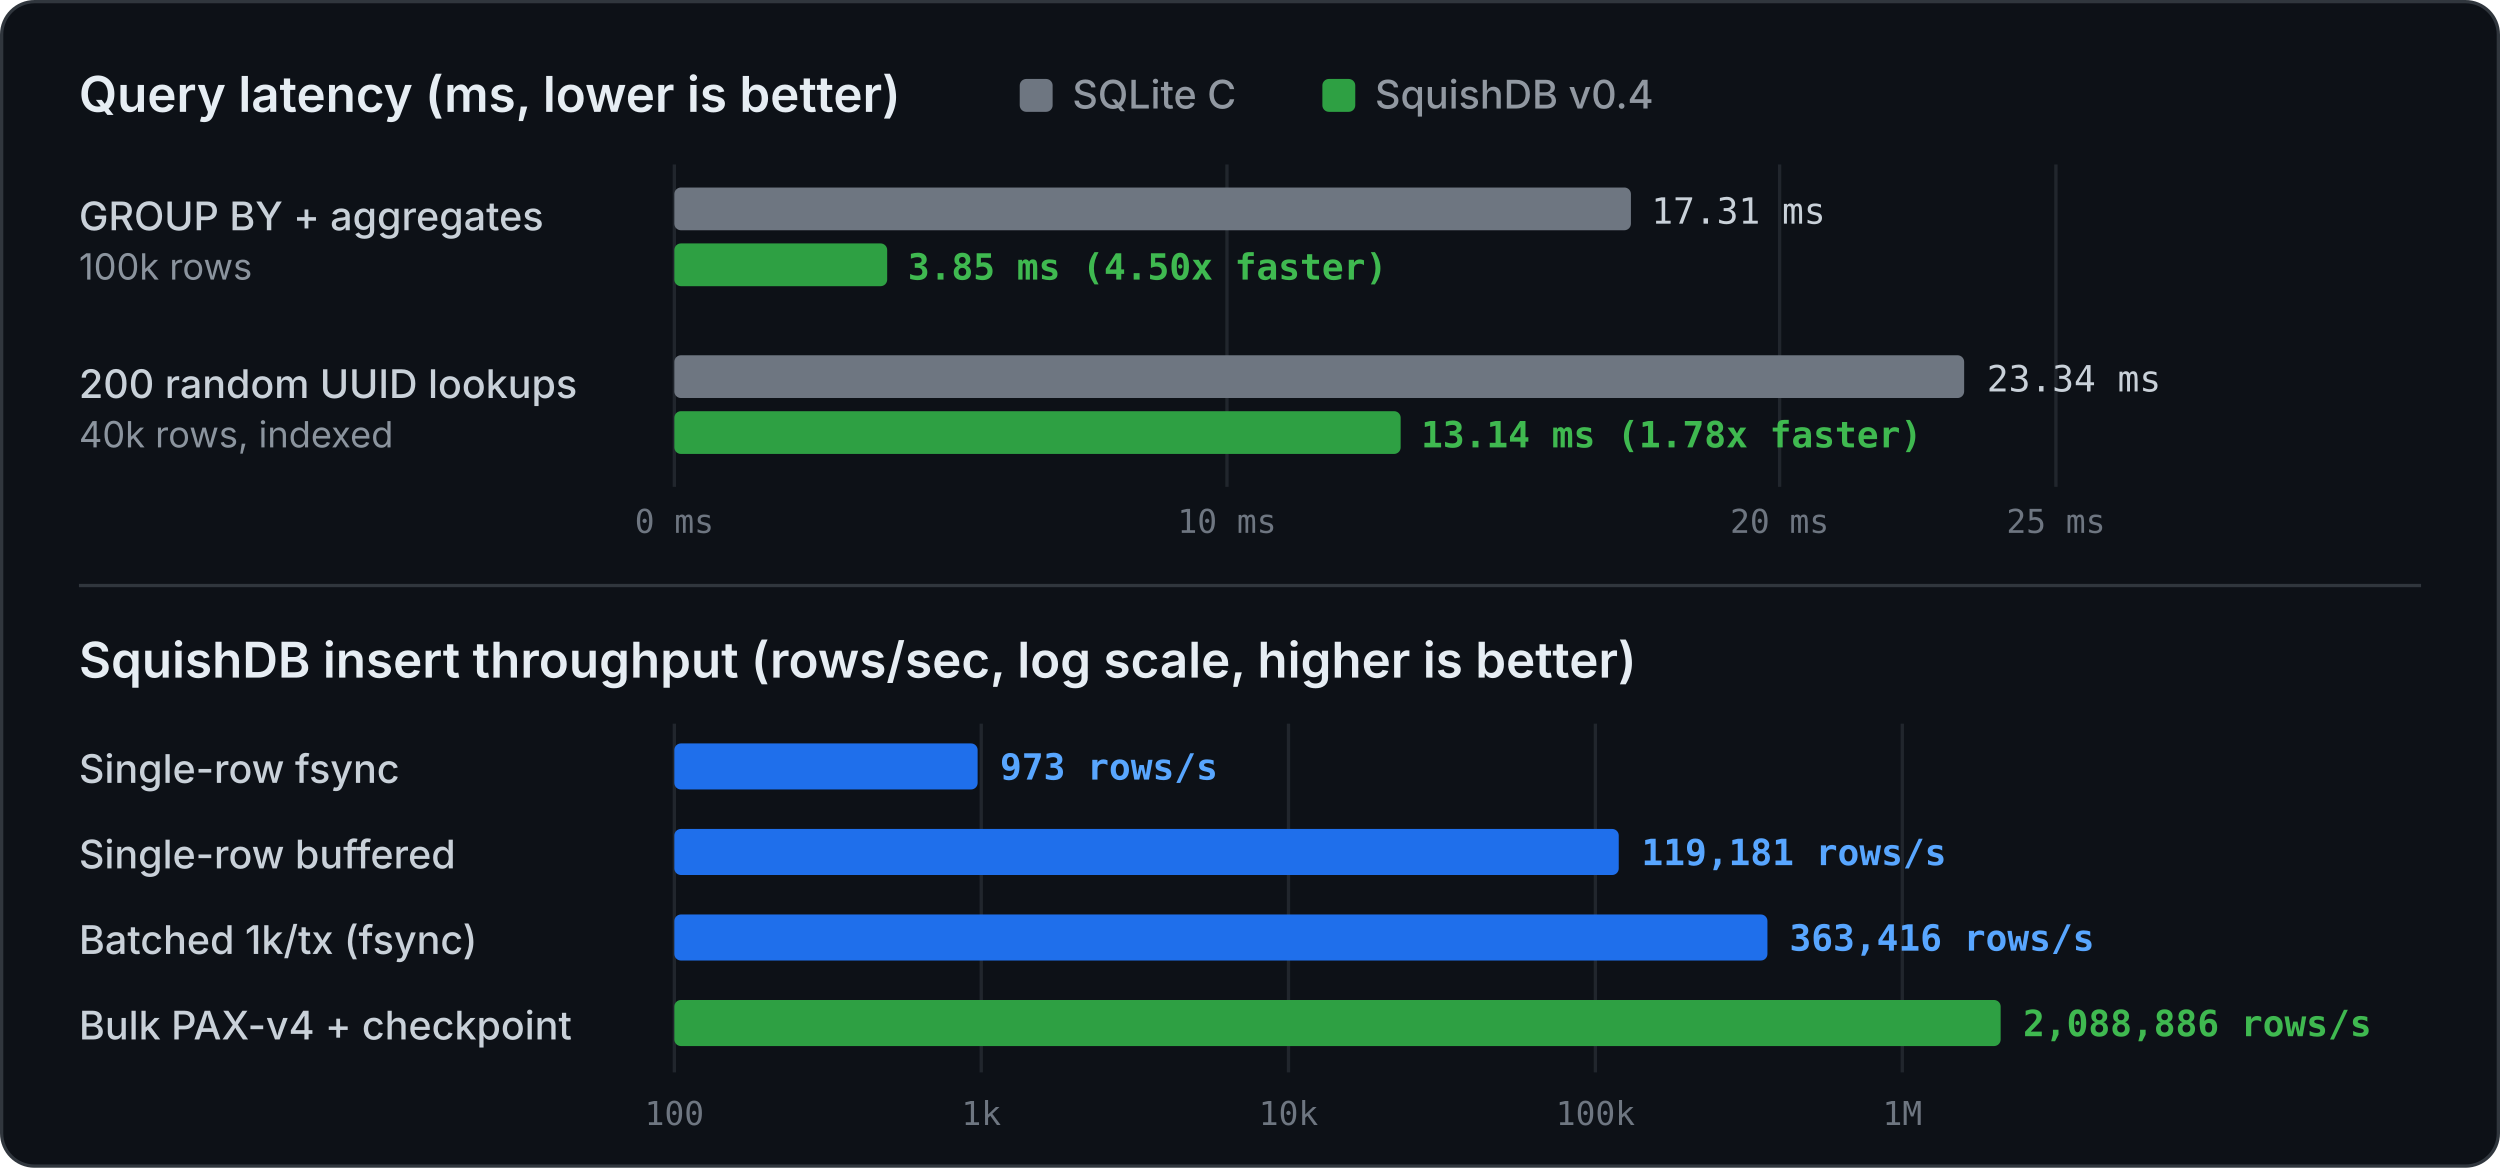
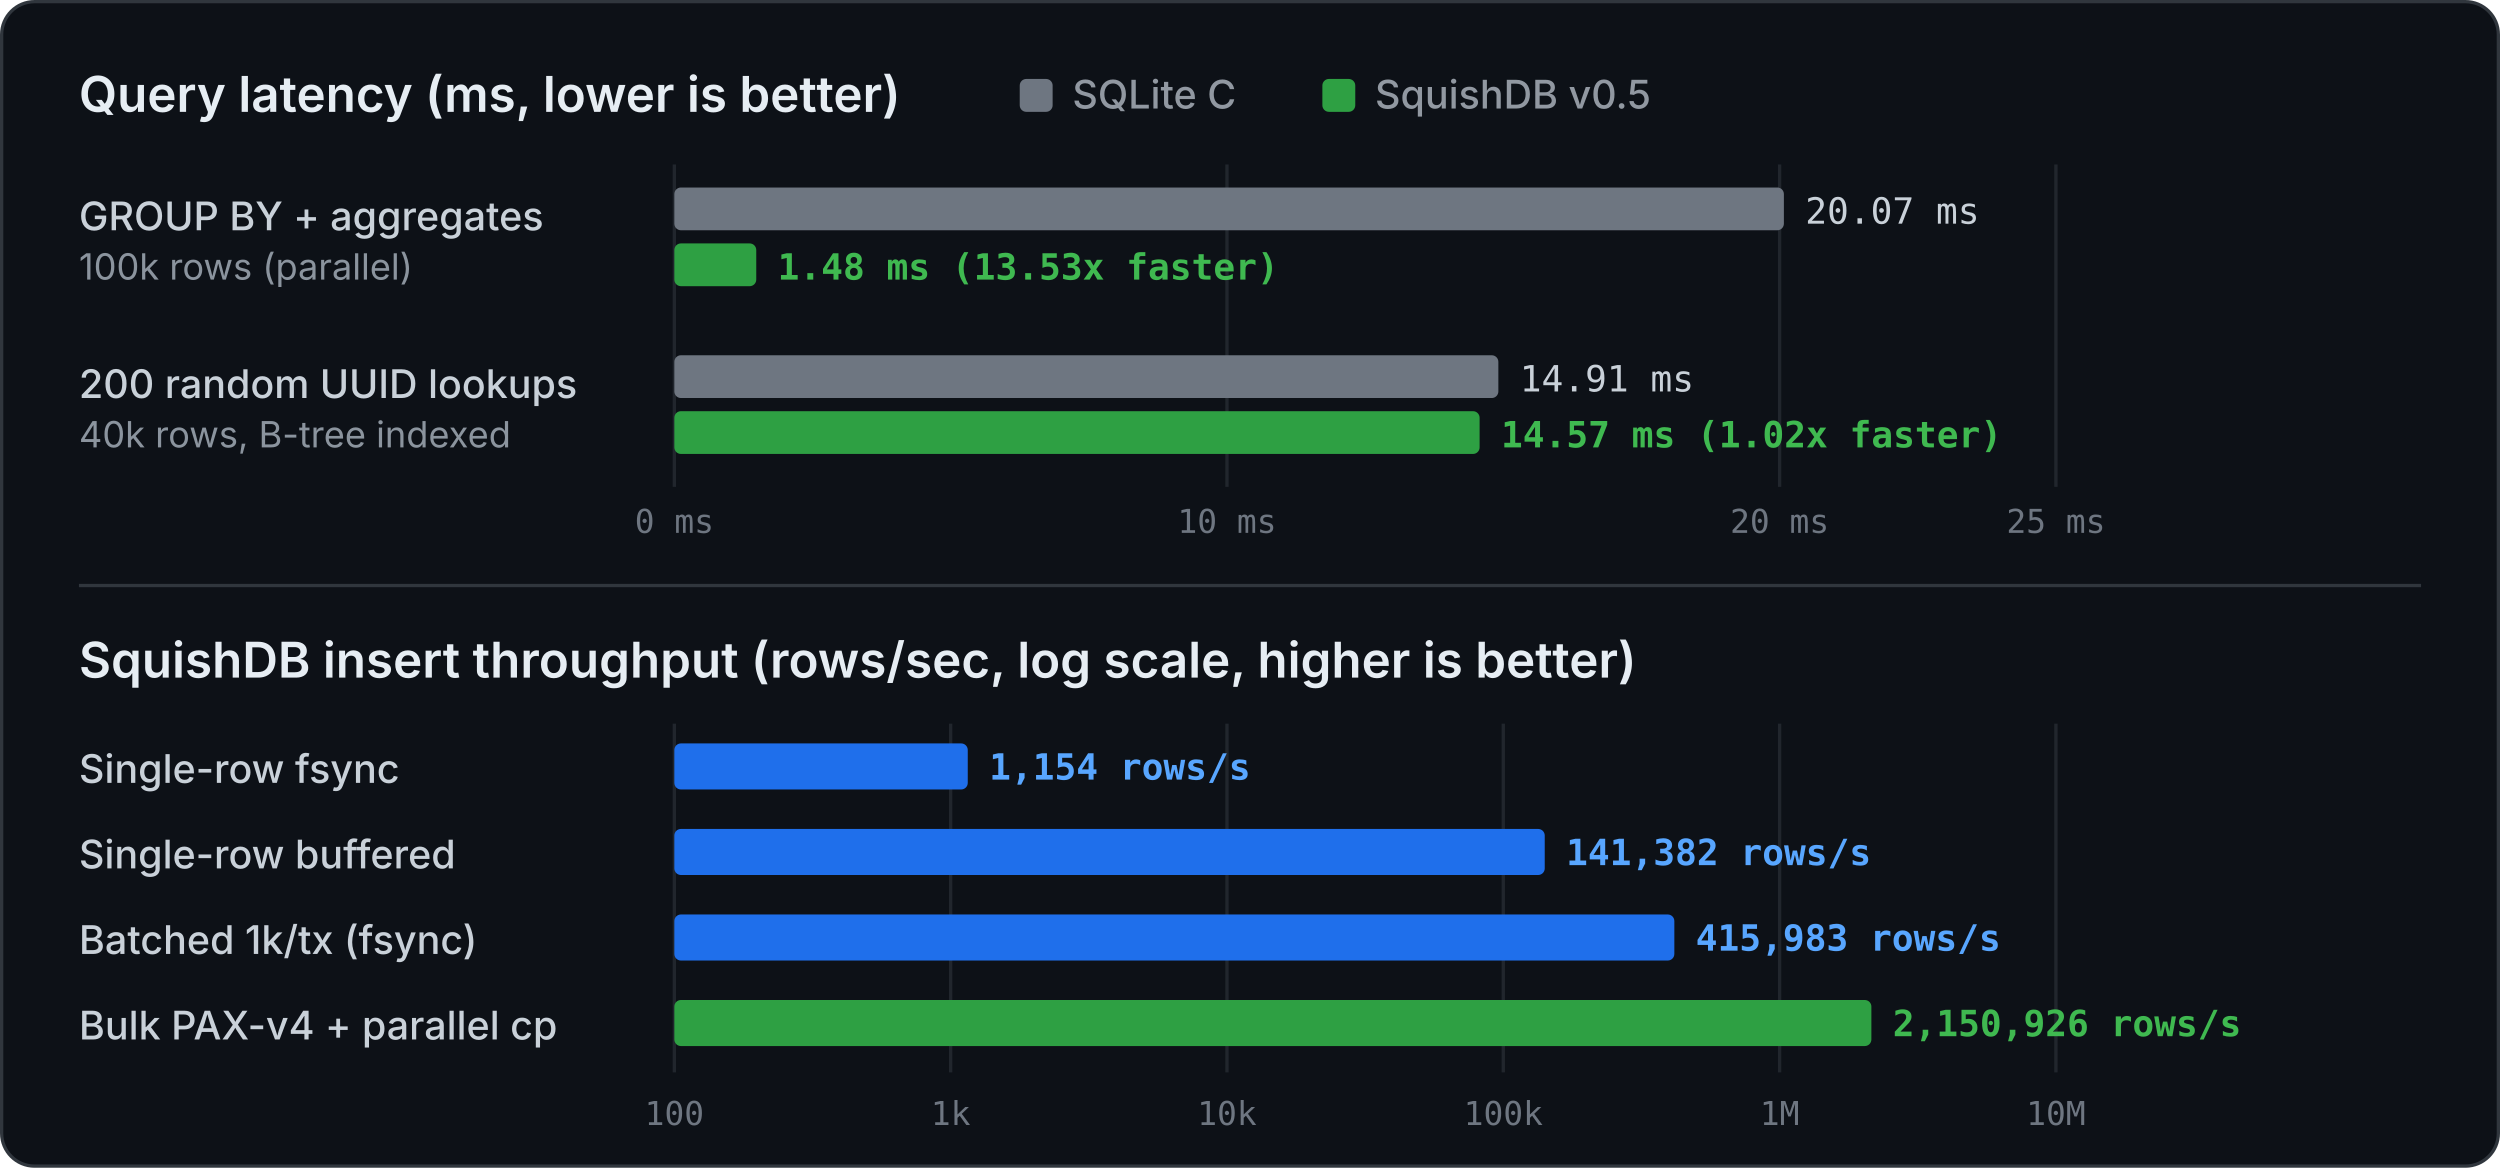
<svg xmlns="http://www.w3.org/2000/svg" viewBox="0 0 760 355" width="760" height="355" role="img" aria-label="Query latency and insert throughput comparison for SquishDB and SQLite">
  <defs>
    <style>
      .bg { fill: #0d1117; stroke: #30363d; stroke-width: 1; }
      .title { font: 600 15px system-ui, -apple-system, 'Segoe UI', sans-serif; fill: #e6edf3; }
      .legend { font: 500 12px system-ui, -apple-system, 'Segoe UI', sans-serif; fill: #9198a1; }
      .label { font: 500 12px system-ui, -apple-system, 'Segoe UI', sans-serif; fill: #c9d1d9; }
      .sub { font: 400 11px system-ui, -apple-system, 'Segoe UI', sans-serif; fill: #8b949e; }
      .val { font: 500 11px ui-monospace, SFMono-Regular, Menlo, monospace; fill: #c9d1d9; }
      .val-sq { font: 600 11px ui-monospace, SFMono-Regular, Menlo, monospace; fill: #3fb950; }
      .val-blue { font: 600 11px ui-monospace, SFMono-Regular, Menlo, monospace; fill: #58a6ff; }
      .axis { font: 400 10px ui-monospace, SFMono-Regular, Menlo, monospace; fill: #6e7681; }
      .grid { stroke: #21262d; stroke-width: 1; }
      .sep { stroke: #30363d; stroke-width: 1; }
      .bar-sqlite { fill: #6e7681; }
      .bar-squish { fill: #2ea043; }
      .bar-rate { fill: #1f6feb; }
    </style>
  </defs>
  <rect class="bg" x="0.5" y="0.5" width="759" height="354" rx="10" />
  <text class="title" x="24" y="34">Query latency (ms, lower is better)</text>
  <rect class="bar-sqlite" x="310" y="24" width="10" height="10" rx="2" />
  <text class="legend" x="326" y="33">SQLite C</text>
  <rect class="bar-squish" x="402" y="24" width="10" height="10" rx="2" />
-   <text class="legend" x="418" y="33">SquishDB v0.4</text>
+   <text class="legend" x="418" y="33">SquishDB v0.5</text>
  <line class="grid" x1="205" y1="50" x2="205" y2="148" />
-   <line class="grid" x1="373" y1="50" x2="373" y2="148" />
-   <line class="grid" x1="541" y1="50" x2="541" y2="148" />
-   <line class="grid" x1="625" y1="50" x2="625" y2="148" />
+   <line class="grid" x1="373.0" y1="50" x2="373.0" y2="148" />
+   <line class="grid" x1="541.0" y1="50" x2="541.0" y2="148" />
+   <line class="grid" x1="625.0" y1="50" x2="625.0" y2="148" />
  <text class="axis" x="205" y="162" text-anchor="middle">0 ms</text>
-   <text class="axis" x="373" y="162" text-anchor="middle">10 ms</text>
-   <text class="axis" x="541" y="162" text-anchor="middle">20 ms</text>
-   <text class="axis" x="625" y="162" text-anchor="middle">25 ms</text>
+   <text class="axis" x="373.0" y="162" text-anchor="middle">10 ms</text>
+   <text class="axis" x="541.0" y="162" text-anchor="middle">20 ms</text>
+   <text class="axis" x="625.0" y="162" text-anchor="middle">25 ms</text>
  <text class="label" x="24" y="70">GROUP BY + aggregates</text>
-   <text class="sub" x="24" y="85">100k rows</text>
-   <rect class="bar-sqlite" x="205" y="57" width="290.8" height="13" rx="2" />
-   <text class="val" x="502" y="68">17.31 ms</text>
-   <rect class="bar-squish" x="205" y="74" width="64.7" height="13" rx="2" />
-   <text class="val-sq" x="276" y="85">3.85 ms (4.50x faster)</text>
+   <text class="sub" x="24" y="85">100k rows (parallel)</text>
+   <rect class="bar-sqlite" x="205" y="57" width="337.3" height="13" rx="2" />
+   <text class="val" x="548.8" y="68">20.07 ms</text>
+   <rect class="bar-squish" x="205" y="74" width="24.9" height="13" rx="2" />
+   <text class="val-sq" x="236.4" y="85">1.48 ms (13.53x faster)</text>
  <text class="label" x="24" y="121">200 random UUID lookups</text>
-   <text class="sub" x="24" y="136">40k rows, indexed</text>
-   <rect class="bar-sqlite" x="205" y="108" width="392.1" height="13" rx="2" />
-   <text class="val" x="604" y="119">23.34 ms</text>
-   <rect class="bar-squish" x="205" y="125" width="220.8" height="13" rx="2" />
-   <text class="val-sq" x="432" y="136">13.14 ms (1.78x faster)</text>
+   <text class="sub" x="24" y="136">40k rows, B-tree indexed</text>
+   <rect class="bar-sqlite" x="205" y="108" width="250.5" height="13" rx="2" />
+   <text class="val" x="462.0" y="119">14.91 ms</text>
+   <rect class="bar-squish" x="205" y="125" width="244.8" height="13" rx="2" />
+   <text class="val-sq" x="456.3" y="136">14.57 ms (1.02x faster)</text>
  <line class="sep" x1="24" y1="178" x2="736" y2="178" />
  <text class="title" x="24" y="206">SquishDB insert throughput (rows/sec, log scale, higher is better)</text>
  <line class="grid" x1="205" y1="220" x2="205" y2="326" />
-   <line class="grid" x1="298.3" y1="220" x2="298.3" y2="326" />
-   <line class="grid" x1="391.7" y1="220" x2="391.7" y2="326" />
-   <line class="grid" x1="485.0" y1="220" x2="485.0" y2="326" />
-   <line class="grid" x1="578.3" y1="220" x2="578.3" y2="326" />
+   <line class="grid" x1="289" y1="220" x2="289" y2="326" />
+   <line class="grid" x1="373" y1="220" x2="373" y2="326" />
+   <line class="grid" x1="457" y1="220" x2="457" y2="326" />
+   <line class="grid" x1="541" y1="220" x2="541" y2="326" />
+   <line class="grid" x1="625" y1="220" x2="625" y2="326" />
  <text class="axis" x="205" y="342" text-anchor="middle">100</text>
-   <text class="axis" x="298.3" y="342" text-anchor="middle">1k</text>
-   <text class="axis" x="391.7" y="342" text-anchor="middle">10k</text>
-   <text class="axis" x="485.0" y="342" text-anchor="middle">100k</text>
-   <text class="axis" x="578.3" y="342" text-anchor="middle">1M</text>
+   <text class="axis" x="289" y="342" text-anchor="middle">1k</text>
+   <text class="axis" x="373" y="342" text-anchor="middle">10k</text>
+   <text class="axis" x="457" y="342" text-anchor="middle">100k</text>
+   <text class="axis" x="541" y="342" text-anchor="middle">1M</text>
+   <text class="axis" x="625" y="342" text-anchor="middle">10M</text>
  <text class="label" x="24" y="238">Single-row fsync</text>
-   <rect class="bar-rate" x="205" y="226" width="92.2" height="14" rx="2" />
-   <text class="val-blue" x="304" y="237">973 rows/s</text>
+   <rect class="bar-rate" x="205" y="226" width="89.2" height="14" rx="2" />
+   <text class="val-blue" x="300.7" y="237">1,154 rows/s</text>
  <text class="label" x="24" y="264">Single-row buffered</text>
-   <rect class="bar-rate" x="205" y="252" width="287.1" height="14" rx="2" />
-   <text class="val-blue" x="499" y="263">119,181 rows/s</text>
+   <rect class="bar-rate" x="205" y="252" width="264.6" height="14" rx="2" />
+   <text class="val-blue" x="476.1" y="263">141,382 rows/s</text>
  <text class="label" x="24" y="290">Batched 1k/tx (fsync)</text>
-   <rect class="bar-rate" x="205" y="278" width="332.3" height="14" rx="2" />
-   <text class="val-blue" x="544" y="289">363,416 rows/s</text>
-   <text class="label" x="24" y="316">Bulk PAX-v4 + checkpoint</text>
-   <rect class="bar-squish" x="205" y="304" width="403.2" height="14" rx="2" />
-   <text class="val-sq" x="615" y="315">2,088,886 rows/s</text>
+   <rect class="bar-rate" x="205" y="278" width="304.0" height="14" rx="2" />
+   <text class="val-blue" x="515.5" y="289">415,983 rows/s</text>
+   <text class="label" x="24" y="316">Bulk PAX-v4 + parallel cp</text>
+   <rect class="bar-squish" x="205" y="304" width="363.9" height="14" rx="2" />
+   <text class="val-sq" x="575.4" y="315">2,150,926 rows/s</text>
</svg>
